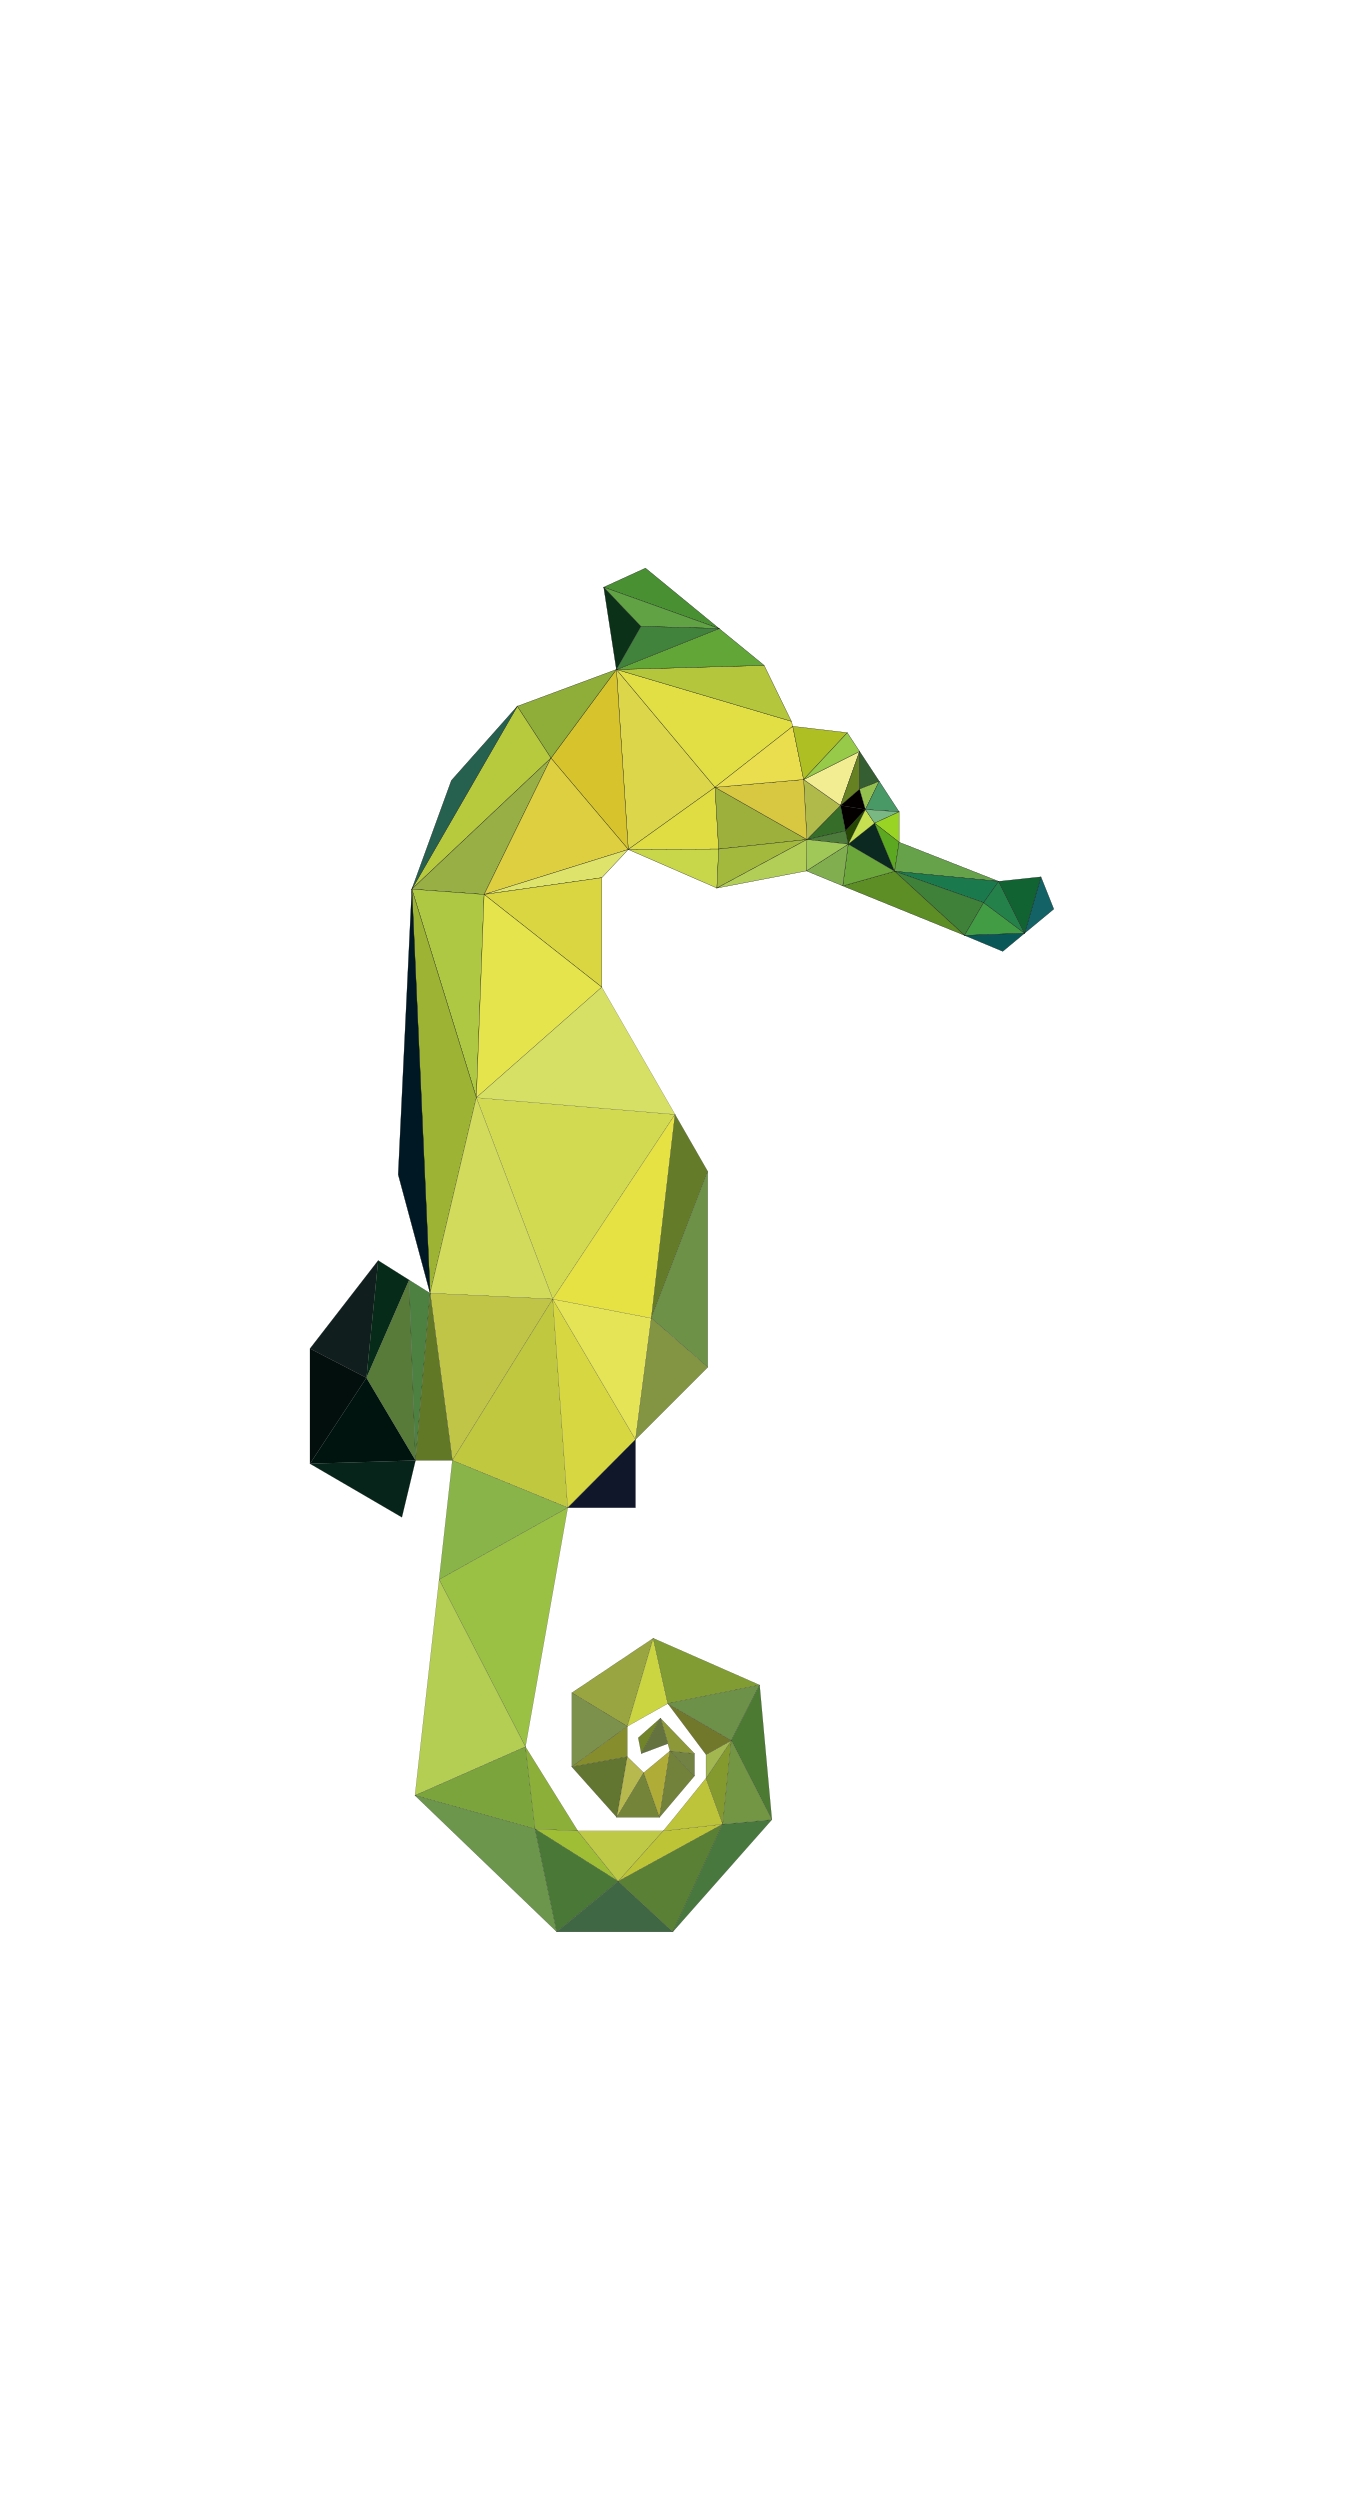
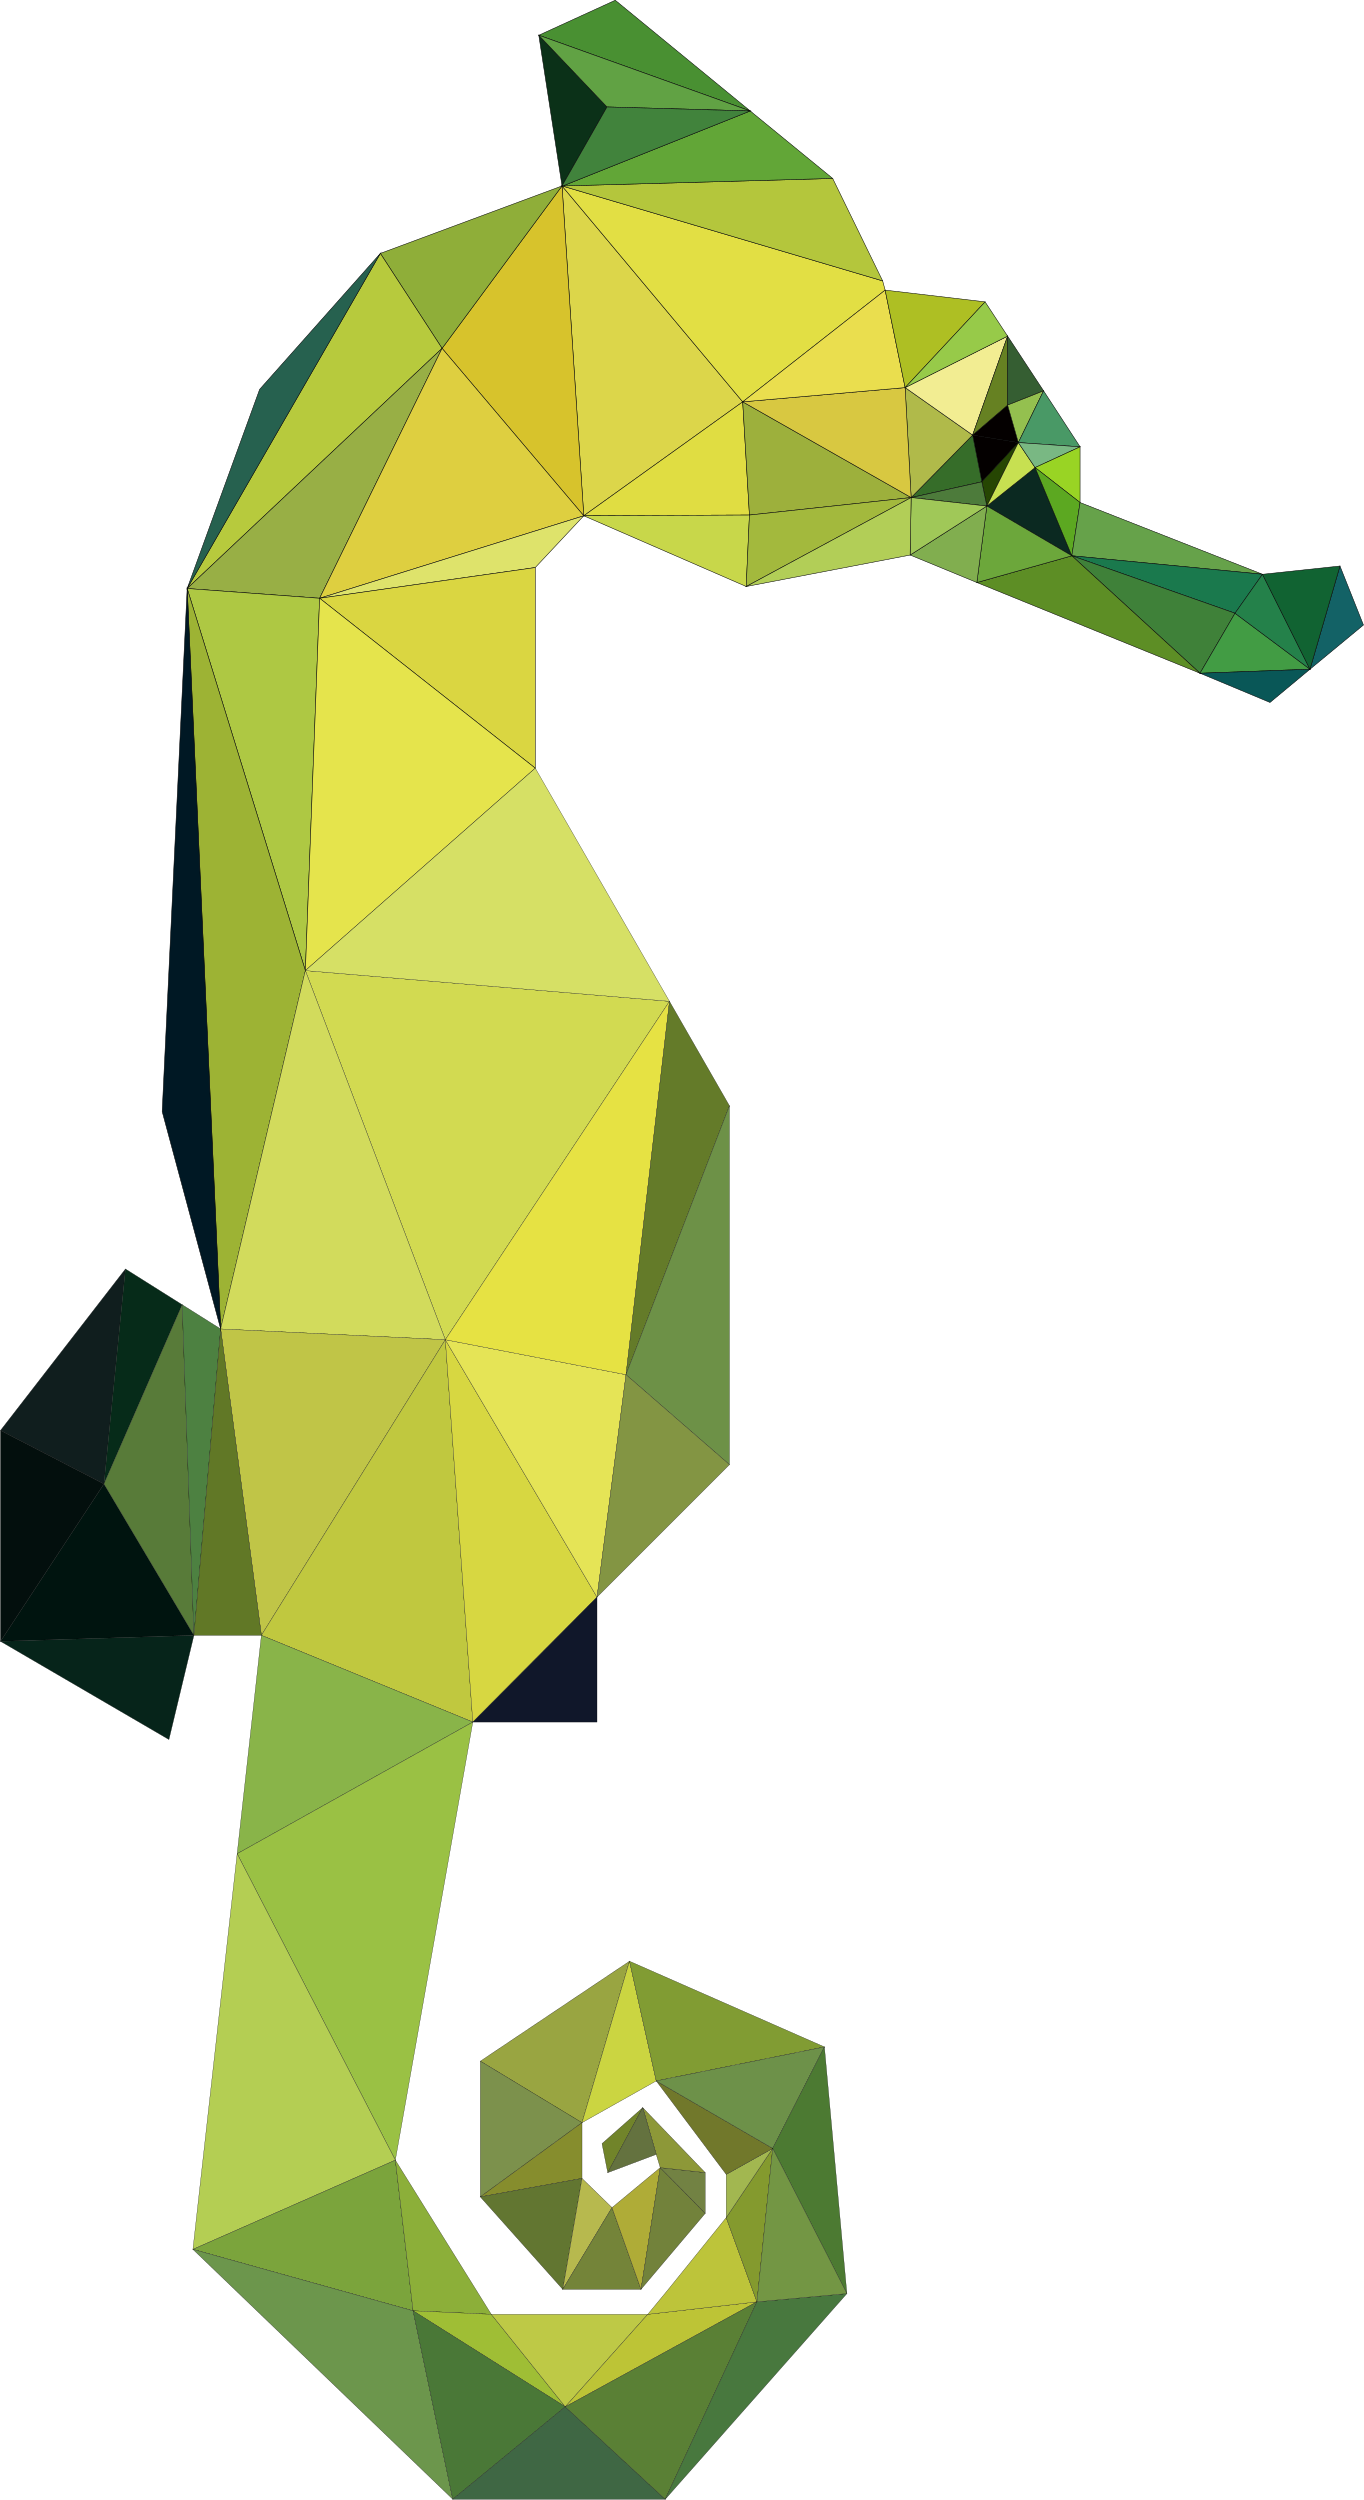
- <svg xmlns="http://www.w3.org/2000/svg" version="1.1" baseProfile="tiny" id="Layer_1" x="0px" y="0px" viewBox="0 0 1000 1833.2" xml:space="preserve">
+ <svg xmlns="http://www.w3.org/2000/svg" version="1.1" baseProfile="tiny" id="Layer_1" x="0px" y="0px" viewBox="0 0 545.7 1000.4" xml:space="preserve">
  <g>
    <g>
-       <polygon fill="#040000" stroke="#000000" stroke-width="0.2" stroke-miterlimit="10" points="630.3,578.6 616.3,590.6     634.6,593.6   " />
-       <polygon fill="#040000" stroke="#000000" stroke-width="0.2" stroke-miterlimit="10" points="616.3,590.6 620,609.3 634.6,593.6       " />
-       <polygon fill="#0B2921" stroke="#000000" stroke-width="0.2" stroke-miterlimit="10" points="622,619 656,638.9 641.3,603.6   " />
-       <polygon fill="#366D29" stroke="#000000" stroke-width="0.2" stroke-miterlimit="10" points="616.3,590.6 591.7,615.6 620,609.3       " />
-       <polygon fill="#B0BA4A" stroke="#000000" stroke-width="0.2" stroke-miterlimit="10" points="589.3,571.6 591.7,615.6     616.3,590.6   " />
-       <polygon fill="#F2ED92" stroke="#000000" stroke-width="0.2" stroke-miterlimit="10" points="616.3,590.6 630.3,551 589.3,571.6       " />
-       <polygon fill="#668122" stroke="#000000" stroke-width="0.2" stroke-miterlimit="10" points="630.3,578.6 630.3,551 616.3,590.6       " />
-       <polygon fill="#355E32" stroke="#000000" stroke-width="0.2" stroke-miterlimit="10" points="644.7,572.9 630.3,551 630.3,578.6       " />
-       <polygon fill="#264603" stroke="#000000" stroke-width="0.2" stroke-miterlimit="10" points="620,609.3 622,619 634.6,593.6   " />
-       <polygon fill="#4D7B3B" stroke="#000000" stroke-width="0.2" stroke-miterlimit="10" points="591.7,615.6 622,619 620,609.3   " />
-       <polygon fill="#C7E051" stroke="#000000" stroke-width="0.2" stroke-miterlimit="10" points="634.6,593.6 622,619 641.3,603.6       " />
-       <polygon fill="#94C04F" stroke="#000000" stroke-width="0.2" stroke-miterlimit="10" points="634.6,593.6 644.7,572.9     630.3,578.6   " />
-       <polygon fill="#499966" stroke="#000000" stroke-width="0.2" stroke-miterlimit="10" points="659.3,595.3 644.7,572.9     634.6,593.6   " />
-       <polygon fill="#79B883" stroke="#000000" stroke-width="0.2" stroke-miterlimit="10" points="641.3,603.6 659.3,595.3     634.6,593.6   " />
-       <polygon fill="#99D424" stroke="#000000" stroke-width="0.2" stroke-miterlimit="10" points="659.3,617.6 659.3,595.3     641.3,603.6   " />
-       <polygon fill="#5CA821" stroke="#000000" stroke-width="0.2" stroke-miterlimit="10" points="656,638.9 659.3,617.6 641.3,603.6       " />
-       <polygon fill="#66A24A" stroke="#000000" stroke-width="0.2" stroke-miterlimit="10" points="732.3,646.3 659.3,617.6 656,638.9       " />
-       <polygon fill="#1A794D" stroke="#000000" stroke-width="0.2" stroke-miterlimit="10" points="721.3,661.9 732.3,646.3 656,638.9       " />
-       <polygon fill="#3F8139" stroke="#000000" stroke-width="0.2" stroke-miterlimit="10" points="656,638.9 707.3,685.9 721.3,661.9       " />
-       <polygon fill="#5D8E25" stroke="#000000" stroke-width="0.2" stroke-miterlimit="10" points="618,649.6 707.3,685.9 656,638.9       " />
-       <polygon fill="#6CA73B" stroke="#000000" stroke-width="0.2" stroke-miterlimit="10" points="622,619 618,649.6 656,638.9   " />
-       <polygon fill="#81AE4F" stroke="#000000" stroke-width="0.2" stroke-miterlimit="10" points="591.3,638.6 618,649.6 622,619   " />
-       <polygon fill="#A0C858" stroke="#000000" stroke-width="0.2" stroke-miterlimit="10" points="591.7,615.6 591.3,638.6 622,619       " />
-       <polygon fill="#429C44" stroke="#000000" stroke-width="0.2" stroke-miterlimit="10" points="707.3,685.9 751.3,684.3     721.3,661.9   " />
-       <polygon fill="#24814A" stroke="#000000" stroke-width="0.2" stroke-miterlimit="10" points="721.3,661.9 751.3,684.3     732.3,646.3   " />
-       <polygon fill="#136266" stroke="#000000" stroke-width="0.2" stroke-miterlimit="10" points="763.3,643 751.3,684.3 772.7,666.6       " />
-       <polygon fill="#116332" stroke="#000000" stroke-width="0.2" stroke-miterlimit="10" points="732.3,646.3 751.3,684.3 763.3,643       " />
-       <polygon fill="#095757" stroke="#000000" stroke-width="0.2" stroke-miterlimit="10" points="735.3,697.6 751.3,684.3     707.3,685.9   " />
-       <polygon fill="#DCD64A" stroke="#000000" stroke-width="0.2" stroke-miterlimit="10" points="452,490.9 460.7,622.9 524.3,577.3       " />
-       <polygon fill="#E2DF44" stroke="#000000" stroke-width="0.2" stroke-miterlimit="10" points="581.3,532.6 580.3,528.9 452,490.9     524.3,577.3   " />
-       <polygon fill="#E0DD42" stroke="#000000" stroke-width="0.2" stroke-miterlimit="10" points="524.3,577.3 460.7,622.9 527,622.6       " />
-       <polygon fill="#9DB03C" stroke="#000000" stroke-width="0.2" stroke-miterlimit="10" points="527,622.6 591.7,615.6 524.3,577.3       " />
-       <polygon fill="#D8C841" stroke="#000000" stroke-width="0.2" stroke-miterlimit="10" points="524.3,577.3 591.7,615.6     589.3,571.6   " />
-       <polygon fill="#EADE4E" stroke="#000000" stroke-width="0.2" stroke-miterlimit="10" points="589.3,571.6 581.3,532.6     524.3,577.3   " />
-       <polygon fill="#B4C63C" stroke="#000000" stroke-width="0.2" stroke-miterlimit="10" points="560.3,487.9 452.3,490.9     452.3,490.9 452,490.9 452,490.9 580.3,528.9   " />
-       <polygon fill="#62A637" stroke="#000000" stroke-width="0.2" stroke-miterlimit="10" points="560.3,487.9 527.3,460.9     452.3,490.9   " />
-       <polygon fill="#499032" stroke="#000000" stroke-width="0.2" stroke-miterlimit="10" points="527.3,460.9 473.3,416.6     442.7,430.6   " />
-       <polygon fill="#0B3118" stroke="#000000" stroke-width="0.2" stroke-miterlimit="10" points="442.7,430.6 452,490.9 470,459.3       " />
-       <polygon fill="#61A244" stroke="#000000" stroke-width="0.2" stroke-miterlimit="10" points="527.3,460.9 442.7,430.6 470,459.3       " />
-       <polygon fill="#41833C" stroke="#000000" stroke-width="0.2" stroke-miterlimit="10" points="470,459.3 452,490.9 452.3,490.9     452.3,490.9 527.3,460.9 527.3,460.9 527.3,460.9 527.3,460.9   " />
-       <polygon fill="#AEBF23" stroke="#000000" stroke-width="0.2" stroke-miterlimit="10" points="621.3,537.3 581.3,532.6     589.3,571.6   " />
-       <polygon fill="#97CA49" stroke="#000000" stroke-width="0.2" stroke-miterlimit="10" points="630.3,551 621.3,537.3 589.3,571.6       " />
-       <polygon fill="#C8D74A" stroke="#000000" stroke-width="0.2" stroke-miterlimit="10" points="460.7,622.9 525.7,651.2 527,622.6       " />
-       <polygon fill="#A3B93D" stroke="#000000" stroke-width="0.2" stroke-miterlimit="10" points="527,622.6 525.7,651.2 591.7,615.6       " />
-       <polygon fill="#B2CE57" stroke="#000000" stroke-width="0.2" stroke-miterlimit="10" points="525.7,651.2 591.3,638.6     591.7,615.6   " />
-       <polygon fill="#D7C32C" stroke="#000000" stroke-width="0.2" stroke-miterlimit="10" points="404,555.9 460.7,622.9 452,490.9       " />
-       <polygon fill="#8FAE39" stroke="#000000" stroke-width="0.2" stroke-miterlimit="10" points="452,490.9 379.3,517.9 404,555.9       " />
-       <polygon fill="#B7CA3D" stroke="#000000" stroke-width="0.2" stroke-miterlimit="10" points="379.3,517.9 302,652 404,555.9   " />
-       <polygon fill="#98AF45" stroke="#000000" stroke-width="0.2" stroke-miterlimit="10" points="404,555.9 302,652 355,655.9   " />
-       <polygon fill="#DECF40" stroke="#000000" stroke-width="0.2" stroke-miterlimit="10" points="355,655.9 460.7,622.9 404,555.9       " />
-       <polygon fill="#DEE36B" stroke="#000000" stroke-width="0.2" stroke-miterlimit="10" points="441.3,643.6 460.7,622.9 355,655.9       " />
-       <polygon fill="#DAD641" stroke="#000000" stroke-width="0.2" stroke-miterlimit="10" points="441.3,723.9 441.3,643.6 355,655.9       " />
-       <polygon fill="#AEC843" stroke="#000000" stroke-width="0.2" stroke-miterlimit="10" points="355,655.9 302,652 349.3,804.9   " />
-       <polygon fill="#E5E44C" stroke="#000000" stroke-width="0.2" stroke-miterlimit="10" points="349.3,804.9 441.3,723.9 355,655.9       " />
-       <polygon fill="#9DB334" stroke="#000000" stroke-width="0.2" stroke-miterlimit="10" points="302,652 315.4,948.3 349.3,804.9       " />
-       <polygon fill="#001824" stroke="#000000" stroke-width="0.2" stroke-miterlimit="10" points="292,861.3 315.4,948.3 302,652   " />
-       <polygon fill="#26614F" stroke="#000000" stroke-width="0.2" stroke-miterlimit="10" points="331,572.3 302,652 379.3,517.9   " />
+       <polygon fill="#040000" stroke="#000000" stroke-width="0.2" stroke-miterlimit="10" points="403.2,162.1 389.2,174.1     407.5,177.1   " />
+       <polygon fill="#040000" stroke="#000000" stroke-width="0.2" stroke-miterlimit="10" points="389.2,174.1 392.9,192.8     407.5,177.1   " />
+       <polygon fill="#0B2921" stroke="#000000" stroke-width="0.2" stroke-miterlimit="10" points="394.9,202.5 428.9,222.4     414.2,187.1   " />
+       <polygon fill="#366D29" stroke="#000000" stroke-width="0.2" stroke-miterlimit="10" points="389.2,174.1 364.6,199.1     392.9,192.8   " />
+       <polygon fill="#B0BA4A" stroke="#000000" stroke-width="0.2" stroke-miterlimit="10" points="362.2,155.1 364.6,199.1     389.2,174.1   " />
+       <polygon fill="#F2ED92" stroke="#000000" stroke-width="0.2" stroke-miterlimit="10" points="389.2,174.1 403.2,134.5     362.2,155.1   " />
+       <polygon fill="#668122" stroke="#000000" stroke-width="0.2" stroke-miterlimit="10" points="403.2,162.1 403.2,134.5     389.2,174.1   " />
+       <polygon fill="#355E32" stroke="#000000" stroke-width="0.2" stroke-miterlimit="10" points="417.6,156.4 403.2,134.5     403.2,162.1   " />
+       <polygon fill="#264603" stroke="#000000" stroke-width="0.2" stroke-miterlimit="10" points="392.9,192.8 394.9,202.5     407.5,177.1   " />
+       <polygon fill="#4D7B3B" stroke="#000000" stroke-width="0.2" stroke-miterlimit="10" points="364.6,199.1 394.9,202.5     392.9,192.8   " />
+       <polygon fill="#C7E051" stroke="#000000" stroke-width="0.2" stroke-miterlimit="10" points="407.5,177.1 394.9,202.5     414.2,187.1   " />
+       <polygon fill="#94C04F" stroke="#000000" stroke-width="0.2" stroke-miterlimit="10" points="407.5,177.1 417.6,156.4     403.2,162.1   " />
+       <polygon fill="#499966" stroke="#000000" stroke-width="0.2" stroke-miterlimit="10" points="432.2,178.8 417.6,156.4     407.5,177.1   " />
+       <polygon fill="#79B883" stroke="#000000" stroke-width="0.2" stroke-miterlimit="10" points="414.2,187.1 432.2,178.8     407.5,177.1   " />
+       <polygon fill="#99D424" stroke="#000000" stroke-width="0.2" stroke-miterlimit="10" points="432.2,201.1 432.2,178.8     414.2,187.1   " />
+       <polygon fill="#5CA821" stroke="#000000" stroke-width="0.2" stroke-miterlimit="10" points="428.9,222.4 432.2,201.1     414.2,187.1   " />
+       <polygon fill="#66A24A" stroke="#000000" stroke-width="0.2" stroke-miterlimit="10" points="505.2,229.8 432.2,201.1     428.9,222.4   " />
+       <polygon fill="#1A794D" stroke="#000000" stroke-width="0.2" stroke-miterlimit="10" points="494.2,245.4 505.2,229.8     428.9,222.4   " />
+       <polygon fill="#3F8139" stroke="#000000" stroke-width="0.2" stroke-miterlimit="10" points="428.9,222.4 480.2,269.4     494.2,245.4   " />
+       <polygon fill="#5D8E25" stroke="#000000" stroke-width="0.2" stroke-miterlimit="10" points="390.9,233.1 480.2,269.4     428.9,222.4   " />
+       <polygon fill="#6CA73B" stroke="#000000" stroke-width="0.2" stroke-miterlimit="10" points="394.9,202.5 390.9,233.1     428.9,222.4   " />
+       <polygon fill="#81AE4F" stroke="#000000" stroke-width="0.2" stroke-miterlimit="10" points="364.2,222.1 390.9,233.1     394.9,202.5   " />
+       <polygon fill="#A0C858" stroke="#000000" stroke-width="0.2" stroke-miterlimit="10" points="364.6,199.1 364.2,222.1     394.9,202.5   " />
+       <polygon fill="#429C44" stroke="#000000" stroke-width="0.2" stroke-miterlimit="10" points="480.2,269.4 524.2,267.8     494.2,245.4   " />
+       <polygon fill="#24814A" stroke="#000000" stroke-width="0.2" stroke-miterlimit="10" points="494.2,245.4 524.2,267.8     505.2,229.8   " />
+       <polygon fill="#136266" stroke="#000000" stroke-width="0.2" stroke-miterlimit="10" points="536.2,226.5 524.2,267.8     545.6,250.1   " />
+       <polygon fill="#116332" stroke="#000000" stroke-width="0.2" stroke-miterlimit="10" points="505.2,229.8 524.2,267.8     536.2,226.5   " />
+       <polygon fill="#095757" stroke="#000000" stroke-width="0.2" stroke-miterlimit="10" points="508.2,281.1 524.2,267.8     480.2,269.4   " />
+       <polygon fill="#DCD64A" stroke="#000000" stroke-width="0.2" stroke-miterlimit="10" points="224.9,74.4 233.6,206.4 297.2,160.8       " />
+       <polygon fill="#E2DF44" stroke="#000000" stroke-width="0.2" stroke-miterlimit="10" points="354.2,116.1 353.2,112.4 224.9,74.4     297.2,160.8   " />
+       <polygon fill="#E0DD42" stroke="#000000" stroke-width="0.2" stroke-miterlimit="10" points="297.2,160.8 233.6,206.4     299.9,206.1   " />
+       <polygon fill="#9DB03C" stroke="#000000" stroke-width="0.2" stroke-miterlimit="10" points="299.9,206.1 364.6,199.1     297.2,160.8   " />
+       <polygon fill="#D8C841" stroke="#000000" stroke-width="0.2" stroke-miterlimit="10" points="297.2,160.8 364.6,199.1     362.2,155.1   " />
+       <polygon fill="#EADE4E" stroke="#000000" stroke-width="0.2" stroke-miterlimit="10" points="362.2,155.1 354.2,116.1     297.2,160.8   " />
+       <polygon fill="#B4C63C" stroke="#000000" stroke-width="0.2" stroke-miterlimit="10" points="333.2,71.4 225.2,74.4 225.2,74.4     224.9,74.4 224.9,74.4 353.2,112.4   " />
+       <polygon fill="#62A637" stroke="#000000" stroke-width="0.2" stroke-miterlimit="10" points="333.2,71.4 300.2,44.4 225.2,74.4       " />
+       <polygon fill="#499032" stroke="#000000" stroke-width="0.2" stroke-miterlimit="10" points="300.2,44.4 246.2,0.1 215.6,14.1       " />
+       <polygon fill="#0B3118" stroke="#000000" stroke-width="0.2" stroke-miterlimit="10" points="215.6,14.1 224.9,74.4 242.9,42.8       " />
+       <polygon fill="#61A244" stroke="#000000" stroke-width="0.2" stroke-miterlimit="10" points="300.2,44.4 215.6,14.1 242.9,42.8       " />
+       <polygon fill="#41833C" stroke="#000000" stroke-width="0.2" stroke-miterlimit="10" points="242.9,42.8 224.9,74.4 225.2,74.4     225.2,74.4 300.2,44.4 300.2,44.4 300.2,44.4 300.2,44.4   " />
+       <polygon fill="#AEBF23" stroke="#000000" stroke-width="0.2" stroke-miterlimit="10" points="394.2,120.8 354.2,116.1     362.2,155.1   " />
+       <polygon fill="#97CA49" stroke="#000000" stroke-width="0.2" stroke-miterlimit="10" points="403.2,134.5 394.2,120.8     362.2,155.1   " />
+       <polygon fill="#C8D74A" stroke="#000000" stroke-width="0.2" stroke-miterlimit="10" points="233.6,206.4 298.6,234.7     299.9,206.1   " />
+       <polygon fill="#A3B93D" stroke="#000000" stroke-width="0.2" stroke-miterlimit="10" points="299.9,206.1 298.6,234.7     364.6,199.1   " />
+       <polygon fill="#B2CE57" stroke="#000000" stroke-width="0.2" stroke-miterlimit="10" points="298.6,234.7 364.2,222.1     364.6,199.1   " />
+       <polygon fill="#D7C32C" stroke="#000000" stroke-width="0.2" stroke-miterlimit="10" points="176.9,139.4 233.6,206.4 224.9,74.4       " />
+       <polygon fill="#8FAE39" stroke="#000000" stroke-width="0.2" stroke-miterlimit="10" points="224.9,74.4 152.2,101.4 176.9,139.4       " />
+       <polygon fill="#B7CA3D" stroke="#000000" stroke-width="0.2" stroke-miterlimit="10" points="152.2,101.4 74.9,235.5 176.9,139.4       " />
+       <polygon fill="#98AF45" stroke="#000000" stroke-width="0.2" stroke-miterlimit="10" points="176.9,139.4 74.9,235.5 127.9,239.4       " />
+       <polygon fill="#DECF40" stroke="#000000" stroke-width="0.2" stroke-miterlimit="10" points="127.9,239.4 233.6,206.4     176.9,139.4   " />
+       <polygon fill="#DEE36B" stroke="#000000" stroke-width="0.2" stroke-miterlimit="10" points="214.2,227.1 233.6,206.4     127.9,239.4   " />
+       <polygon fill="#DAD641" stroke="#000000" stroke-width="0.2" stroke-miterlimit="10" points="214.2,307.4 214.2,227.1     127.9,239.4   " />
+       <polygon fill="#AEC843" stroke="#000000" stroke-width="0.2" stroke-miterlimit="10" points="127.9,239.4 74.9,235.5 122.2,388.4       " />
+       <polygon fill="#E5E44C" stroke="#000000" stroke-width="0.2" stroke-miterlimit="10" points="122.2,388.4 214.2,307.4     127.9,239.4   " />
+       <polygon fill="#9DB334" stroke="#000000" stroke-width="0.2" stroke-miterlimit="10" points="74.9,235.5 88.3,531.8 122.2,388.4       " />
+       <polygon fill="#001824" stroke="#000000" stroke-width="0.2" stroke-miterlimit="10" points="64.9,444.8 88.3,531.8 74.9,235.5       " />
+       <polygon fill="#26614F" stroke="#000000" stroke-width="0.2" stroke-miterlimit="10" points="103.9,155.8 74.9,235.5 152.2,101.4       " />
    </g>
    <g>
-       <polygon fill="#D2DA51" stroke="#000000" stroke-width="0.1" stroke-miterlimit="10" points="405.3,952.6 495,817.2 349.3,804.9       " />
-       <polygon fill="#D6E065" stroke="#000000" stroke-width="0.1" stroke-miterlimit="10" points="495,817.2 441.3,723.9 349.3,804.9       " />
-       <polygon fill="#D2DB5C" stroke="#000000" stroke-width="0.1" stroke-miterlimit="10" points="349.3,804.9 315.4,948.3     405.3,952.6   " />
-       <polygon fill="#C0C547" stroke="#000000" stroke-width="0.1" stroke-miterlimit="10" points="405.3,952.6 315.4,948.3     331.7,1070.9   " />
-       <polygon fill="#C0C83F" stroke="#000000" stroke-width="0.1" stroke-miterlimit="10" points="331.7,1070.9 416.3,1105.6     405.3,952.6   " />
-       <polygon fill="#D7D741" stroke="#000000" stroke-width="0.1" stroke-miterlimit="10" points="416.3,1105.6 466,1055.6     405.3,952.6   " />
-       <polygon fill="#E5E456" stroke="#000000" stroke-width="0.1" stroke-miterlimit="10" points="405.3,952.6 466,1055.6 477.6,966.6       " />
-       <polygon fill="#E6E243" stroke="#000000" stroke-width="0.1" stroke-miterlimit="10" points="477.6,966.6 495,817.2 405.3,952.6       " />
-       <polygon fill="#647B29" stroke="#000000" stroke-width="0.1" stroke-miterlimit="10" points="519,859 495,817.2 477.6,966.6   " />
-       <polygon fill="#6D9147" stroke="#000000" stroke-width="0.1" stroke-miterlimit="10" points="519,1002.6 519,859 477.6,966.6       " />
-       <polygon fill="#839543" stroke="#000000" stroke-width="0.1" stroke-miterlimit="10" points="466,1055.6 519,1002.6 477.6,966.6       " />
-       <polygon fill="#101E1E" stroke="#000000" stroke-width="0.1" stroke-miterlimit="10" points="277.3,924.3 227.3,988.9     268.7,1010.3   " />
-       <polygon fill="#030F0D" stroke="#000000" stroke-width="0.1" stroke-miterlimit="10" points="227.3,988.9 227.3,1073.3     268.7,1010.3   " />
-       <polygon fill="#00140F" stroke="#000000" stroke-width="0.1" stroke-miterlimit="10" points="227.3,1073.3 304.7,1070.9     268.7,1010.3   " />
-       <polygon fill="#06241A" stroke="#000000" stroke-width="0.1" stroke-miterlimit="10" points="294.7,1112.6 304.7,1070.9     227.3,1073.3   " />
-       <polygon fill="#062B19" stroke="#000000" stroke-width="0.1" stroke-miterlimit="10" points="300,938.6 277.3,924.3 268.7,1010.3       " />
-       <polygon fill="#587B39" stroke="#000000" stroke-width="0.1" stroke-miterlimit="10" points="300,938.6 268.7,1010.3     304.7,1070.9   " />
-       <polygon fill="#4D8141" stroke="#000000" stroke-width="0.1" stroke-miterlimit="10" points="315.4,948.3 300,938.6 304.7,1070.9       " />
-       <polygon fill="#617826" stroke="#000000" stroke-width="0.1" stroke-miterlimit="10" points="315.4,948.3 304.7,1070.9     331.7,1070.9   " />
-       <polygon fill="#89B449" stroke="#000000" stroke-width="0.1" stroke-miterlimit="10" points="331.7,1070.9 322,1158.3     416.3,1105.6   " />
-       <polygon fill="#9AC144" stroke="#000000" stroke-width="0.1" stroke-miterlimit="10" points="385.3,1280.9 416.3,1105.6     322,1158.3   " />
-       <polygon fill="#B4CE53" stroke="#000000" stroke-width="0.1" stroke-miterlimit="10" points="304.3,1316.6 385.3,1280.9     322,1158.3   " />
-       <polygon fill="#7BA43C" stroke="#000000" stroke-width="0.1" stroke-miterlimit="10" points="392.4,1341.2 385.3,1280.9     304.3,1316.6   " />
-       <polygon fill="#6C964C" stroke="#000000" stroke-width="0.1" stroke-miterlimit="10" points="304.3,1316.6 408.3,1416.6     392.4,1341.2   " />
-       <polygon fill="#8CAF39" stroke="#000000" stroke-width="0.1" stroke-miterlimit="10" points="423.7,1342.6 385.3,1280.9     392.4,1341.2   " />
-       <polygon fill="#9FBE35" stroke="#000000" stroke-width="0.1" stroke-miterlimit="10" points="453.3,1379.6 423.7,1342.6     392.4,1341.2   " />
-       <polygon fill="#4A7837" stroke="#000000" stroke-width="0.1" stroke-miterlimit="10" points="392.4,1341.2 408.3,1416.6     453.3,1379.6   " />
-       <polygon fill="#3F6744" stroke="#000000" stroke-width="0.1" stroke-miterlimit="10" points="408.3,1416.6 493.3,1416.6     453.3,1379.6   " />
-       <polygon fill="#BEC946" stroke="#000000" stroke-width="0.1" stroke-miterlimit="10" points="486.3,1342.6 423.7,1342.6     453.3,1379.6   " />
-       <polygon fill="#BDC436" stroke="#000000" stroke-width="0.1" stroke-miterlimit="10" points="530,1337.6 486.3,1342.6     453.3,1379.6   " />
-       <polygon fill="#5A8035" stroke="#000000" stroke-width="0.1" stroke-miterlimit="10" points="453.3,1379.6 493.3,1416.6     530,1337.6   " />
-       <polygon fill="#10172A" stroke="#000000" stroke-width="0.1" stroke-miterlimit="10" points="466,1105.6 466,1055.6 416.3,1105.6       " />
-       <polygon fill="#48783E" stroke="#000000" stroke-width="0.1" stroke-miterlimit="10" points="493.3,1416.6 566,1334.3 530,1337.6       " />
-       <polygon fill="#BDC43A" stroke="#000000" stroke-width="0.1" stroke-miterlimit="10" points="517.7,1303.9 494.3,1332.9     486.3,1342.6 530,1337.6   " />
-       <polygon fill="#849A2E" stroke="#000000" stroke-width="0.1" stroke-miterlimit="10" points="536.3,1276.2 517.7,1303.9     530,1337.6   " />
-       <polygon fill="#A2B750" stroke="#000000" stroke-width="0.1" stroke-miterlimit="10" points="517.7,1286.6 517.7,1303.9     536.3,1276.2   " />
-       <polygon fill="#71782B" stroke="#000000" stroke-width="0.1" stroke-miterlimit="10" points="489.7,1249.2 517.7,1286.6     536.3,1276.2   " />
-       <polygon fill="#99A541" stroke="#000000" stroke-width="0.1" stroke-miterlimit="10" points="479,1201.3 419.3,1241.3     458.7,1265.3 460,1265.9   " />
-       <polygon fill="#CBD541" stroke="#000000" stroke-width="0.1" stroke-miterlimit="10" points="460,1265.9 473.7,1258.2     489.7,1249.2 479,1201.3   " />
-       <polygon fill="#819C33" stroke="#000000" stroke-width="0.1" stroke-miterlimit="10" points="479,1201.3 489.7,1249.2 557,1235.6       " />
-       <polygon fill="#6D9149" stroke="#000000" stroke-width="0.1" stroke-miterlimit="10" points="557,1235.6 489.7,1249.2     536.3,1276.2   " />
-       <polygon fill="#4C7A32" stroke="#000000" stroke-width="0.1" stroke-miterlimit="10" points="566,1334.3 557,1235.6 536.3,1276.2       " />
-       <polygon fill="#739644" stroke="#000000" stroke-width="0.1" stroke-miterlimit="10" points="530,1337.6 566,1334.3 536.3,1276.2       " />
-       <polygon fill="#7C914C" stroke="#000000" stroke-width="0.1" stroke-miterlimit="10" points="419.3,1241.3 419.3,1295.6     460,1265.9   " />
-       <polygon fill="#868D2D" stroke="#000000" stroke-width="0.1" stroke-miterlimit="10" points="419.3,1295.6 460,1288.2 460,1265.9       " />
-       <polygon fill="#627631" stroke="#000000" stroke-width="0.1" stroke-miterlimit="10" points="452.3,1332.6 460,1288.2     419.3,1295.6   " />
-       <polygon fill="#B7B94E" stroke="#000000" stroke-width="0.1" stroke-miterlimit="10" points="472,1299.9 460,1288.2 452.3,1332.6       " />
-       <polygon fill="#748439" stroke="#000000" stroke-width="0.1" stroke-miterlimit="10" points="483.6,1332.6 472,1299.9     452.3,1332.6   " />
-       <polygon fill="#AFAC37" stroke="#000000" stroke-width="0.1" stroke-miterlimit="10" points="483.6,1332.6 491.3,1283.9     472,1299.9   " />
-       <polygon fill="#72823B" stroke="#000000" stroke-width="0.1" stroke-miterlimit="10" points="509.3,1302.2 491.3,1283.9     483.6,1332.6   " />
-       <polygon fill="#728243" stroke="#000000" stroke-width="0.1" stroke-miterlimit="10" points="509.3,1285.9 491.3,1283.9     509.3,1302.2   " />
-       <polygon fill="#8D9838" stroke="#000000" stroke-width="0.1" stroke-miterlimit="10" points="484.3,1259.9 489.7,1278.6     489.7,1278.6 491.3,1283.9 509.3,1285.9   " />
-       <polygon fill="#71842A" stroke="#000000" stroke-width="0.1" stroke-miterlimit="10" points="468,1274.3 470.3,1285.9     470.3,1285.9 484.3,1259.9   " />
-       <polygon fill="#64723F" stroke="#000000" stroke-width="0.1" stroke-miterlimit="10" points="484.3,1259.9 470.3,1285.9     489.7,1278.6 489.7,1278.6   " />
+       <polygon fill="#D2DA51" stroke="#000000" stroke-width="0.1" stroke-miterlimit="10" points="178.2,536.1 267.9,400.7     122.2,388.4   " />
+       <polygon fill="#D6E065" stroke="#000000" stroke-width="0.1" stroke-miterlimit="10" points="267.9,400.7 214.2,307.4     122.2,388.4   " />
+       <polygon fill="#D2DB5C" stroke="#000000" stroke-width="0.1" stroke-miterlimit="10" points="122.2,388.4 88.3,531.8 178.2,536.1       " />
+       <polygon fill="#C0C547" stroke="#000000" stroke-width="0.1" stroke-miterlimit="10" points="178.2,536.1 88.3,531.8 104.6,654.4       " />
+       <polygon fill="#C0C83F" stroke="#000000" stroke-width="0.1" stroke-miterlimit="10" points="104.6,654.4 189.2,689.1     178.2,536.1   " />
+       <polygon fill="#D7D741" stroke="#000000" stroke-width="0.1" stroke-miterlimit="10" points="189.2,689.1 238.9,639.1     178.2,536.1   " />
+       <polygon fill="#E5E456" stroke="#000000" stroke-width="0.1" stroke-miterlimit="10" points="178.2,536.1 238.9,639.1     250.5,550.1   " />
+       <polygon fill="#E6E243" stroke="#000000" stroke-width="0.1" stroke-miterlimit="10" points="250.5,550.1 267.9,400.7     178.2,536.1   " />
+       <polygon fill="#647B29" stroke="#000000" stroke-width="0.1" stroke-miterlimit="10" points="291.9,442.5 267.9,400.7     250.5,550.1   " />
+       <polygon fill="#6D9147" stroke="#000000" stroke-width="0.1" stroke-miterlimit="10" points="291.9,586.1 291.9,442.5     250.5,550.1   " />
+       <polygon fill="#839543" stroke="#000000" stroke-width="0.1" stroke-miterlimit="10" points="238.9,639.1 291.9,586.1     250.5,550.1   " />
+       <polygon fill="#101E1E" stroke="#000000" stroke-width="0.1" stroke-miterlimit="10" points="50.2,507.8 0.2,572.4 41.6,593.8       " />
+       <polygon fill="#030F0D" stroke="#000000" stroke-width="0.1" stroke-miterlimit="10" points="0.2,572.4 0.2,656.8 41.6,593.8       " />
+       <polygon fill="#00140F" stroke="#000000" stroke-width="0.1" stroke-miterlimit="10" points="0.2,656.8 77.6,654.4 41.6,593.8       " />
+       <polygon fill="#06241A" stroke="#000000" stroke-width="0.1" stroke-miterlimit="10" points="67.6,696.1 77.6,654.4 0.2,656.8       " />
+       <polygon fill="#062B19" stroke="#000000" stroke-width="0.1" stroke-miterlimit="10" points="72.9,522.1 50.2,507.8 41.6,593.8       " />
+       <polygon fill="#587B39" stroke="#000000" stroke-width="0.1" stroke-miterlimit="10" points="72.9,522.1 41.6,593.8 77.6,654.4       " />
+       <polygon fill="#4D8141" stroke="#000000" stroke-width="0.1" stroke-miterlimit="10" points="88.3,531.8 72.9,522.1 77.6,654.4       " />
+       <polygon fill="#617826" stroke="#000000" stroke-width="0.1" stroke-miterlimit="10" points="88.3,531.8 77.6,654.4 104.6,654.4       " />
+       <polygon fill="#89B449" stroke="#000000" stroke-width="0.1" stroke-miterlimit="10" points="104.6,654.4 94.9,741.8 189.2,689.1       " />
+       <polygon fill="#9AC144" stroke="#000000" stroke-width="0.1" stroke-miterlimit="10" points="158.2,864.4 189.2,689.1 94.9,741.8       " />
+       <polygon fill="#B4CE53" stroke="#000000" stroke-width="0.1" stroke-miterlimit="10" points="77.2,900.1 158.2,864.4 94.9,741.8       " />
+       <polygon fill="#7BA43C" stroke="#000000" stroke-width="0.1" stroke-miterlimit="10" points="165.3,924.7 158.2,864.4 77.2,900.1       " />
+       <polygon fill="#6C964C" stroke="#000000" stroke-width="0.1" stroke-miterlimit="10" points="77.2,900.1 181.2,1000.1     165.3,924.7   " />
+       <polygon fill="#8CAF39" stroke="#000000" stroke-width="0.1" stroke-miterlimit="10" points="196.6,926.1 158.2,864.4     165.3,924.7   " />
+       <polygon fill="#9FBE35" stroke="#000000" stroke-width="0.1" stroke-miterlimit="10" points="226.2,963.1 196.6,926.1     165.3,924.7   " />
+       <polygon fill="#4A7837" stroke="#000000" stroke-width="0.1" stroke-miterlimit="10" points="165.3,924.7 181.2,1000.1     226.2,963.1   " />
+       <polygon fill="#3F6744" stroke="#000000" stroke-width="0.1" stroke-miterlimit="10" points="181.2,1000.1 266.2,1000.1     226.2,963.1   " />
+       <polygon fill="#BEC946" stroke="#000000" stroke-width="0.1" stroke-miterlimit="10" points="259.2,926.1 196.6,926.1     226.2,963.1   " />
+       <polygon fill="#BDC436" stroke="#000000" stroke-width="0.1" stroke-miterlimit="10" points="302.9,921.1 259.2,926.1     226.2,963.1   " />
+       <polygon fill="#5A8035" stroke="#000000" stroke-width="0.1" stroke-miterlimit="10" points="226.2,963.1 266.2,1000.1     302.9,921.1   " />
+       <polygon fill="#10172A" stroke="#000000" stroke-width="0.1" stroke-miterlimit="10" points="238.9,689.1 238.9,639.1     189.2,689.1   " />
+       <polygon fill="#48783E" stroke="#000000" stroke-width="0.1" stroke-miterlimit="10" points="266.2,1000.1 338.9,917.8     302.9,921.1   " />
+       <polygon fill="#BDC43A" stroke="#000000" stroke-width="0.1" stroke-miterlimit="10" points="290.6,887.4 267.2,916.4     259.2,926.1 302.9,921.1   " />
+       <polygon fill="#849A2E" stroke="#000000" stroke-width="0.1" stroke-miterlimit="10" points="309.2,859.7 290.6,887.4     302.9,921.1   " />
+       <polygon fill="#A2B750" stroke="#000000" stroke-width="0.1" stroke-miterlimit="10" points="290.6,870.1 290.6,887.4     309.2,859.7   " />
+       <polygon fill="#71782B" stroke="#000000" stroke-width="0.1" stroke-miterlimit="10" points="262.6,832.7 290.6,870.1     309.2,859.7   " />
+       <polygon fill="#99A541" stroke="#000000" stroke-width="0.1" stroke-miterlimit="10" points="251.9,784.8 192.2,824.8     231.6,848.8 232.9,849.4   " />
+       <polygon fill="#CBD541" stroke="#000000" stroke-width="0.1" stroke-miterlimit="10" points="232.9,849.4 246.6,841.7     262.6,832.7 251.9,784.8   " />
+       <polygon fill="#819C33" stroke="#000000" stroke-width="0.1" stroke-miterlimit="10" points="251.9,784.8 262.6,832.7     329.9,819.1   " />
+       <polygon fill="#6D9149" stroke="#000000" stroke-width="0.1" stroke-miterlimit="10" points="329.9,819.1 262.6,832.7     309.2,859.7   " />
+       <polygon fill="#4C7A32" stroke="#000000" stroke-width="0.1" stroke-miterlimit="10" points="338.9,917.8 329.9,819.1     309.2,859.7   " />
+       <polygon fill="#739644" stroke="#000000" stroke-width="0.1" stroke-miterlimit="10" points="302.9,921.1 338.9,917.8     309.2,859.7   " />
+       <polygon fill="#7C914C" stroke="#000000" stroke-width="0.1" stroke-miterlimit="10" points="192.2,824.8 192.2,879.1     232.9,849.4   " />
+       <polygon fill="#868D2D" stroke="#000000" stroke-width="0.1" stroke-miterlimit="10" points="192.2,879.1 232.9,871.7     232.9,849.4   " />
+       <polygon fill="#627631" stroke="#000000" stroke-width="0.1" stroke-miterlimit="10" points="225.2,916.1 232.9,871.7     192.2,879.1   " />
+       <polygon fill="#B7B94E" stroke="#000000" stroke-width="0.1" stroke-miterlimit="10" points="244.9,883.4 232.9,871.7     225.2,916.1   " />
+       <polygon fill="#748439" stroke="#000000" stroke-width="0.1" stroke-miterlimit="10" points="256.5,916.1 244.9,883.4     225.2,916.1   " />
+       <polygon fill="#AFAC37" stroke="#000000" stroke-width="0.1" stroke-miterlimit="10" points="256.5,916.1 264.2,867.4     244.9,883.4   " />
+       <polygon fill="#72823B" stroke="#000000" stroke-width="0.1" stroke-miterlimit="10" points="282.2,885.7 264.2,867.4     256.5,916.1   " />
+       <polygon fill="#728243" stroke="#000000" stroke-width="0.1" stroke-miterlimit="10" points="282.2,869.4 264.2,867.4     282.2,885.7   " />
+       <polygon fill="#8D9838" stroke="#000000" stroke-width="0.1" stroke-miterlimit="10" points="257.2,843.4 262.6,862.1     262.6,862.1 264.2,867.4 282.2,869.4   " />
+       <polygon fill="#71842A" stroke="#000000" stroke-width="0.1" stroke-miterlimit="10" points="240.9,857.8 243.2,869.4     243.2,869.4 257.2,843.4   " />
+       <polygon fill="#64723F" stroke="#000000" stroke-width="0.1" stroke-miterlimit="10" points="257.2,843.4 243.2,869.4     262.6,862.1 262.6,862.1   " />
    </g>
  </g>
</svg>
